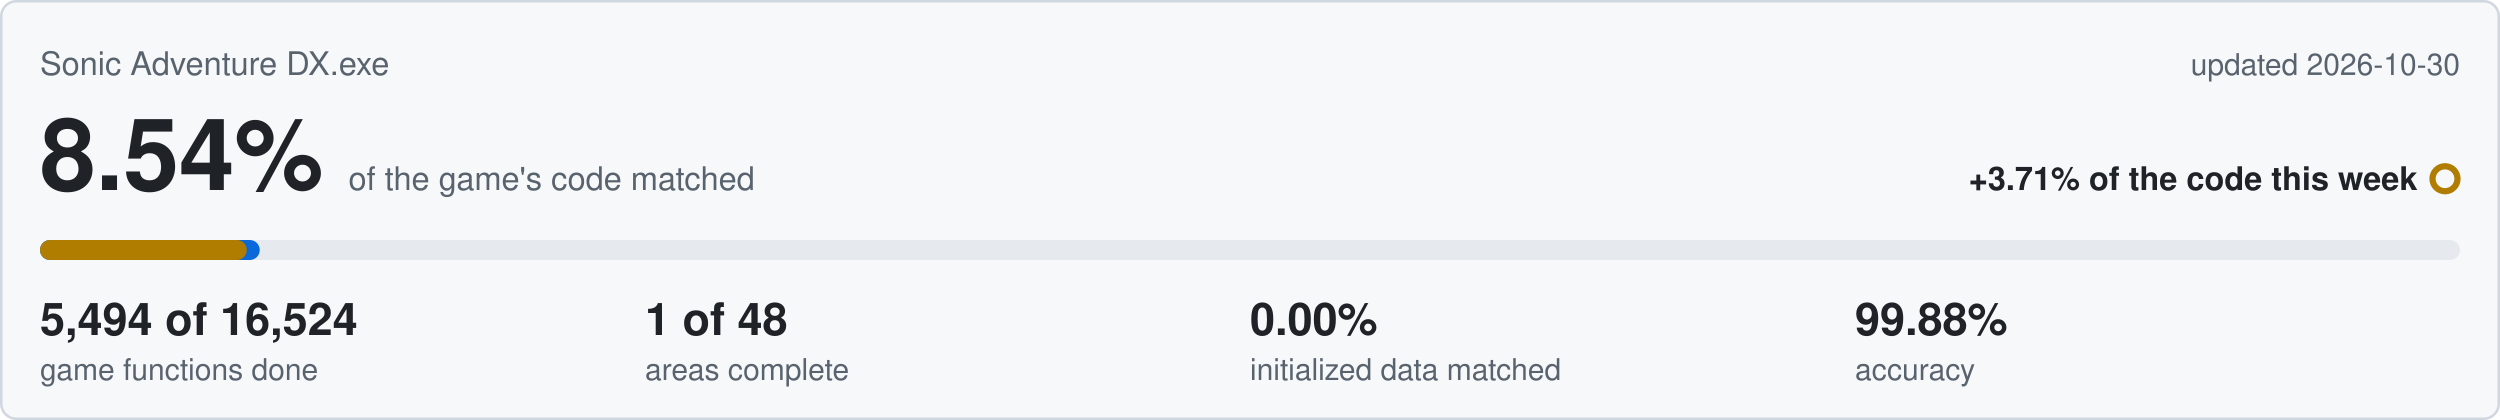
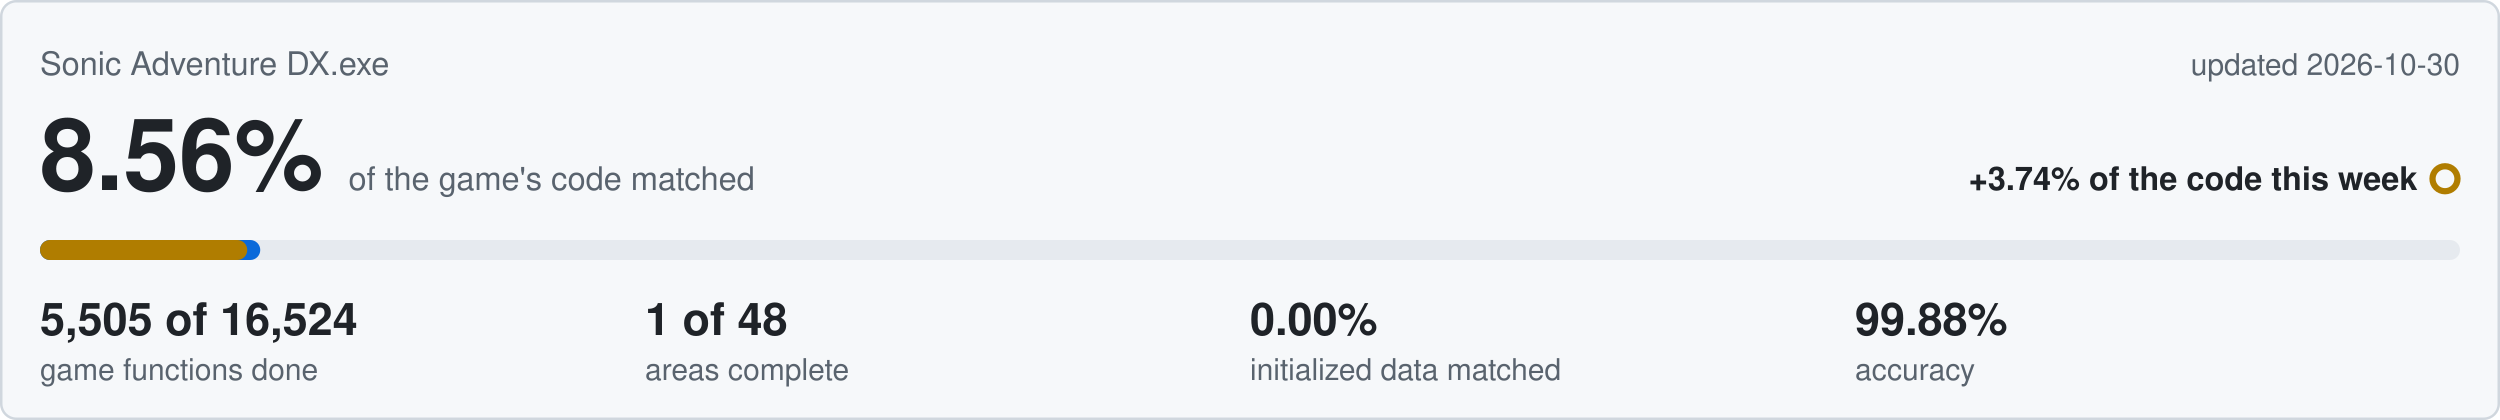
<svg xmlns="http://www.w3.org/2000/svg" viewBox="0 0 1000 168" width="1000" height="168">
  <rect x="0.5" y="0.5" width="999" height="167" rx="6" fill="#f6f8fa" stroke="#d0d7de" />
  <text x="16" y="30" font-family="Segoe UI,Helvetica,Arial,sans-serif" font-size="13" fill="#59636e">Sonic Adventure DX.exe</text>
  <text x="984" y="30" text-anchor="end" font-family="Segoe UI,Helvetica,Arial,sans-serif" font-size="12" fill="#59636e">updated 2026-10-30</text>
-   <text x="16" y="76" font-family="Segoe UI,Helvetica,Arial,sans-serif" font-size="40" font-weight="600" fill="#1f2328">8.54%<tspan dx="10" font-size="13" font-weight="400" fill="#59636e">of the game's code matched</tspan>
+   <text x="16" y="76" font-family="Segoe UI,Helvetica,Arial,sans-serif" font-size="40" font-weight="600" fill="#1f2328">8.56%<tspan dx="10" font-size="13" font-weight="400" fill="#59636e">of the game's code matched</tspan>
  </text>
-   <text x="967" y="76" text-anchor="end" font-family="Segoe UI,Helvetica,Arial,sans-serif" font-size="13" font-weight="600" fill="#1f2328">+3.71% of the code this week</text>
+   <text x="967" y="76" text-anchor="end" font-family="Segoe UI,Helvetica,Arial,sans-serif" font-size="13" font-weight="600" fill="#1f2328">+3.74% of the code this week</text>
  <circle cx="978" cy="71.5" r="5" fill="none" stroke="#b07d00" stroke-width="2.5" />
  <rect x="16" y="96" width="968" height="8" rx="4" fill="#e6eaef" />
-   <rect x="16" y="96" width="87.9" height="8" rx="4" fill="#0969da" />
-   <rect x="16" y="96" width="82.7" height="8" rx="4" fill="#b07d00" />
-   <text x="16" y="134" font-family="Segoe UI,Helvetica,Arial,sans-serif" font-size="18" font-weight="600" fill="#1f2328">5,494 of 16,524</text>
+   <rect x="16" y="96" width="88.1" height="8" rx="4" fill="#0969da" />
+   <rect x="16" y="96" width="82.9" height="8" rx="4" fill="#b07d00" />
+   <text x="16" y="134" font-family="Segoe UI,Helvetica,Arial,sans-serif" font-size="18" font-weight="600" fill="#1f2328">5,505 of 16,524</text>
  <text x="16" y="152" font-family="Segoe UI,Helvetica,Arial,sans-serif" font-size="12" fill="#59636e">game functions done</text>
  <text x="258" y="134" font-family="Segoe UI,Helvetica,Arial,sans-serif" font-size="18" font-weight="600" fill="#1f2328">1 of 48</text>
  <text x="258" y="152" font-family="Segoe UI,Helvetica,Arial,sans-serif" font-size="12" fill="#59636e">areas complete</text>
  <text x="500" y="134" font-family="Segoe UI,Helvetica,Arial,sans-serif" font-size="18" font-weight="600" fill="#1f2328">0.00%</text>
  <text x="500" y="152" font-family="Segoe UI,Helvetica,Arial,sans-serif" font-size="12" fill="#59636e">initialized data matched</text>
  <text x="742" y="134" font-family="Segoe UI,Helvetica,Arial,sans-serif" font-size="18" font-weight="600" fill="#1f2328">99.88%</text>
  <text x="742" y="152" font-family="Segoe UI,Helvetica,Arial,sans-serif" font-size="12" fill="#59636e">accuracy</text>
</svg>
